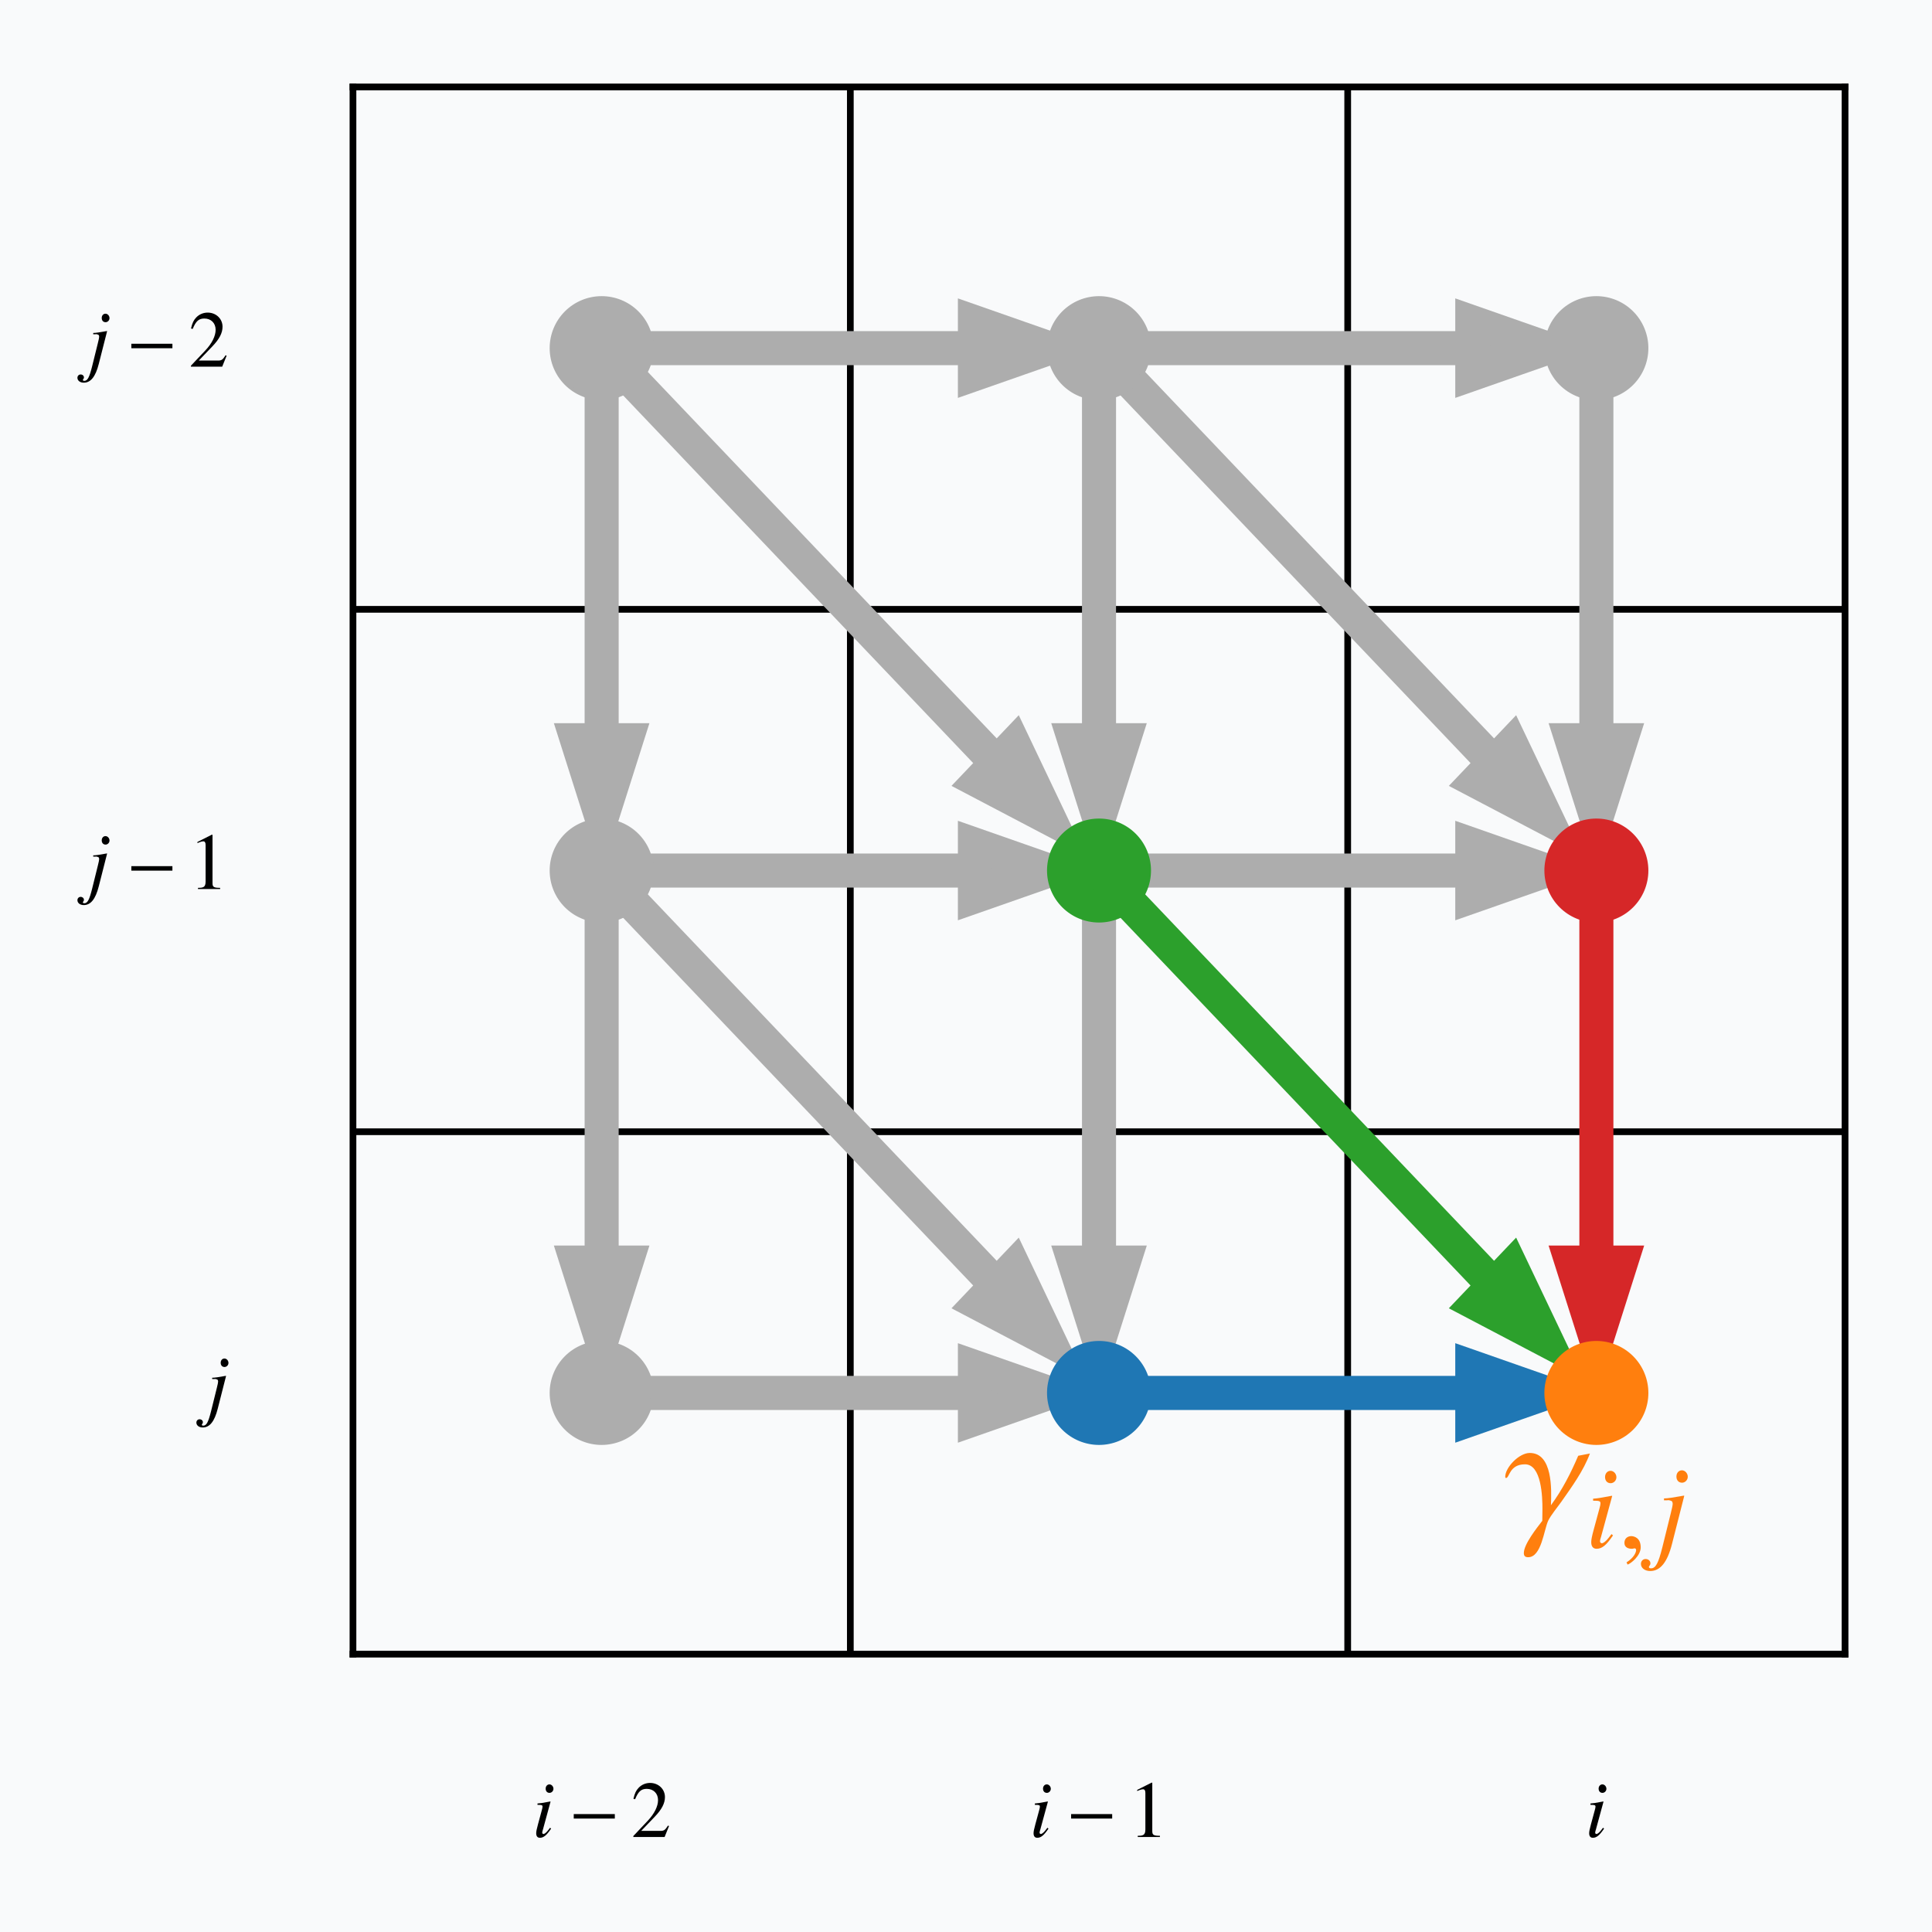
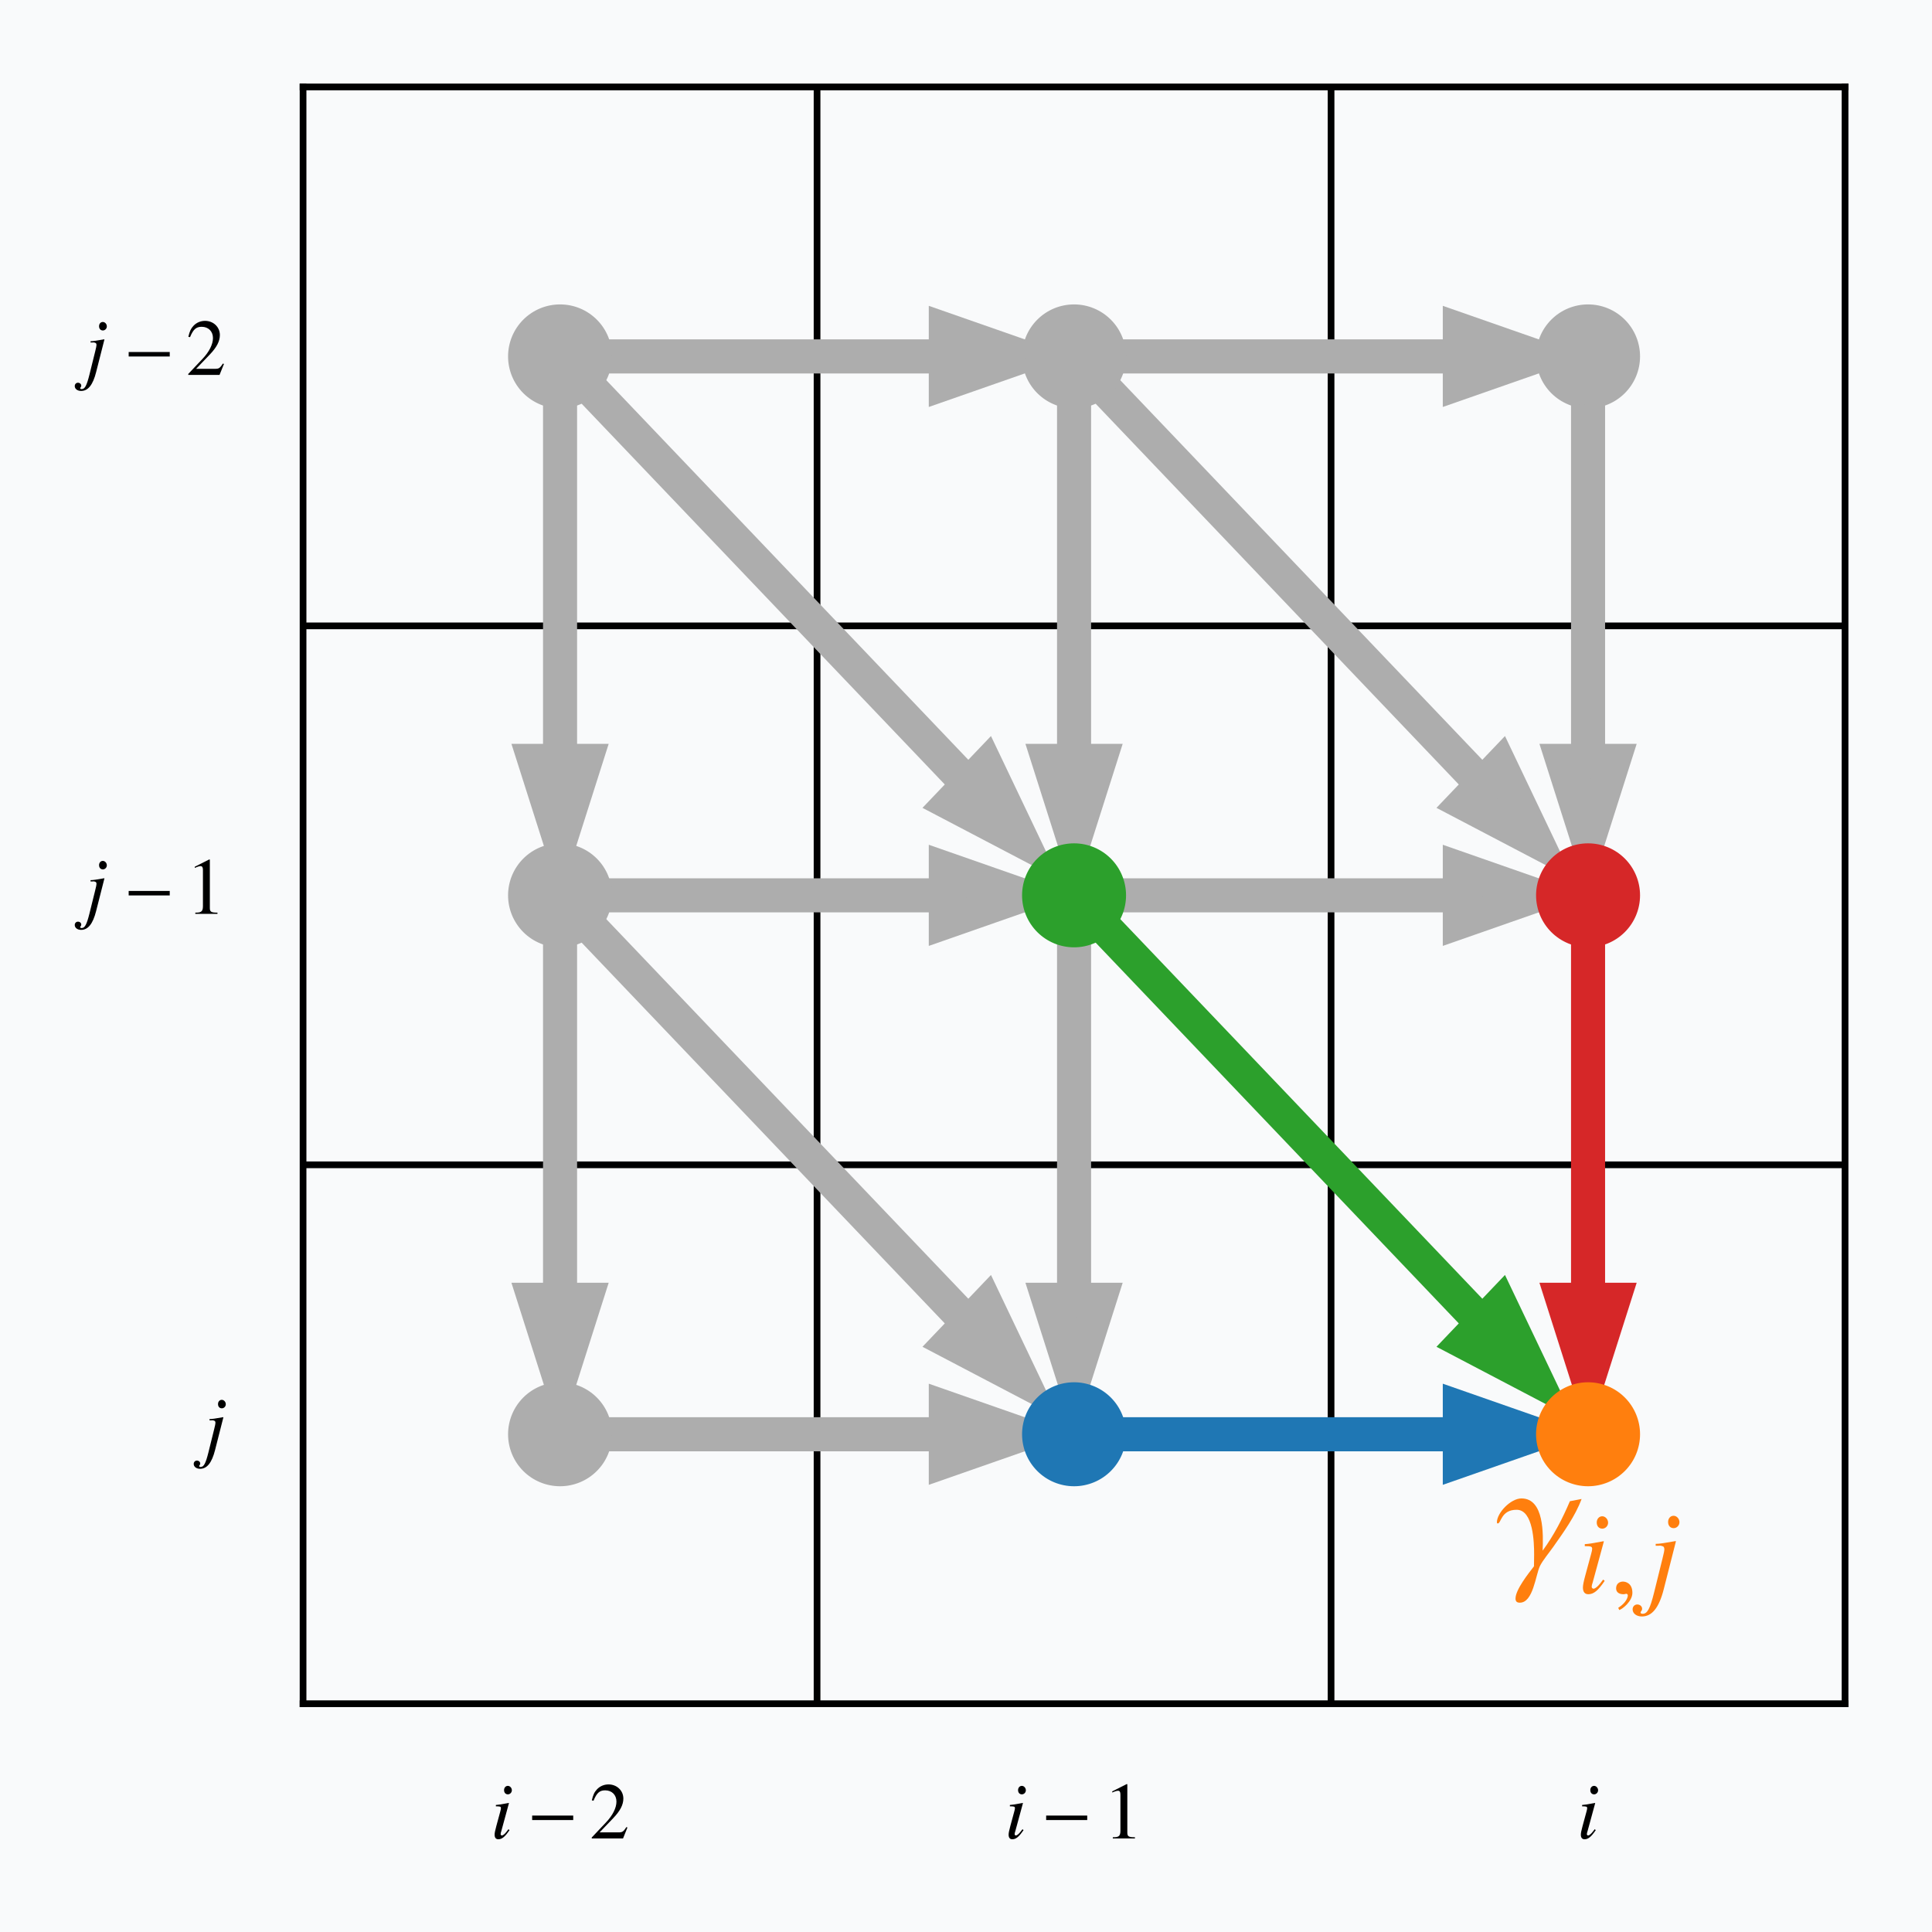
<svg xmlns="http://www.w3.org/2000/svg" xmlns:xlink="http://www.w3.org/1999/xlink" height="576pt" version="1.1" viewBox="0 0 576 576" width="576pt">
  <defs>
    <style type="text/css">*{stroke-linecap:butt;stroke-linejoin:round;}</style>
  </defs>
  <g id="figure_1">
    <g id="patch_1">
      <path d="M 0 576  L 576 576  L 576 0  L 0 0  z " style="fill:#f9fafb;" />
    </g>
    <g id="axes_1">
      <g id="patch_2">
-         <path d="M 105.233 493.16  L 550.08 493.16  L 550.08 25.92  L 105.233 25.92  z " style="fill:#f9fafb;" />
+         <path d="M 90.353 507.944  L 550.08 507.944  L 550.08 25.92  L 90.353 25.92  z " style="fill:#f9fafb;" />
      </g>
      <g id="line2d_1">
-         <path clip-path="url(#p51ac7eddd6)" d="M 253.515 493.16  L 253.515 25.92  " style="fill:none;stroke:#000000;stroke-linecap:square;stroke-width:2;" />
+         <path clip-path="url(#p3c7aaec8d9)" d="M 243.595 507.944  L 243.595 25.92  " style="fill:none;stroke:#000000;stroke-linecap:square;stroke-width:2;" />
      </g>
      <g id="line2d_2">
-         <path clip-path="url(#p51ac7eddd6)" d="M 105.233 337.413  L 550.08 337.413  " style="fill:none;stroke:#000000;stroke-linecap:square;stroke-width:2;" />
+         <path clip-path="url(#p3c7aaec8d9)" d="M 90.353 347.269  L 550.08 347.269  " style="fill:none;stroke:#000000;stroke-linecap:square;stroke-width:2;" />
      </g>
      <g id="line2d_3">
-         <path clip-path="url(#p51ac7eddd6)" d="M 401.798 493.16  L 401.798 25.92  " style="fill:none;stroke:#000000;stroke-linecap:square;stroke-width:2;" />
+         <path clip-path="url(#p3c7aaec8d9)" d="M 396.838 507.944  L 396.838 25.92  " style="fill:none;stroke:#000000;stroke-linecap:square;stroke-width:2;" />
      </g>
      <g id="line2d_4">
-         <path clip-path="url(#p51ac7eddd6)" d="M 105.233 181.667  L 550.08 181.667  " style="fill:none;stroke:#000000;stroke-linecap:square;stroke-width:2;" />
+         <path clip-path="url(#p3c7aaec8d9)" d="M 90.353 186.595  L 550.08 186.595  " style="fill:none;stroke:#000000;stroke-linecap:square;stroke-width:2;" />
      </g>
      <g id="patch_3">
-         <path clip-path="url(#p51ac7eddd6)" d="M 312.828 103.793  L 290.586 111.581  L 290.586 103.871  L 179.374 103.871  L 179.374 103.715  L 290.586 103.715  L 290.586 96.006  z " style="fill:#adadad;stroke:#adadad;stroke-linejoin:miter;stroke-width:10;" />
+         <path clip-path="url(#p3c7aaec8d9)" d="M 304.892 106.257  L 281.906 114.291  L 281.906 106.338  L 166.974 106.338  L 166.974 106.177  L 281.906 106.177  L 281.906 98.224  z " style="fill:#adadad;stroke:#adadad;stroke-linejoin:miter;stroke-width:10;" />
      </g>
      <g id="patch_4">
-         <path clip-path="url(#p51ac7eddd6)" d="M 179.374 243.965  L 171.96 220.603  L 179.3 220.603  L 179.3 103.793  L 179.448 103.793  L 179.448 220.603  L 186.788 220.603  z " style="fill:#adadad;stroke:#adadad;stroke-linejoin:miter;stroke-width:10;" />
+         <path clip-path="url(#p3c7aaec8d9)" d="M 166.974 250.864  L 159.312 226.763  L 166.897 226.763  L 166.897 106.257  L 167.051 106.257  L 167.051 226.763  L 174.636 226.763  z " style="fill:#adadad;stroke:#adadad;stroke-linejoin:miter;stroke-width:10;" />
      </g>
      <g id="patch_5">
-         <path clip-path="url(#p51ac7eddd6)" d="M 312.828 243.965  L 291.858 232.952  L 297.048 227.501  L 179.321 103.848  L 179.426 103.738  L 297.153 227.391  L 302.343 221.939  z " style="fill:#adadad;stroke:#adadad;stroke-linejoin:miter;stroke-width:10;" />
+         <path clip-path="url(#p3c7aaec8d9)" d="M 304.892 250.864  L 283.22 239.503  L 288.584 233.879  L 166.92 106.314  L 167.028 106.2  L 288.692 233.765  L 294.056 228.142  z " style="fill:#adadad;stroke:#adadad;stroke-linejoin:miter;stroke-width:10;" />
      </g>
      <g id="patch_6">
-         <path clip-path="url(#p51ac7eddd6)" d="M 312.828 259.54  L 290.586 267.327  L 290.586 259.618  L 179.374 259.618  L 179.374 259.462  L 290.586 259.462  L 290.586 251.752  z " style="fill:#adadad;stroke:#adadad;stroke-linejoin:miter;stroke-width:10;" />
+         <path clip-path="url(#p3c7aaec8d9)" d="M 304.892 266.932  L 281.906 274.966  L 281.906 267.012  L 166.974 267.012  L 166.974 266.851  L 281.906 266.851  L 281.906 258.898  z " style="fill:#adadad;stroke:#adadad;stroke-linejoin:miter;stroke-width:10;" />
      </g>
      <g id="patch_7">
-         <path clip-path="url(#p51ac7eddd6)" d="M 179.374 399.712  L 171.96 376.35  L 179.3 376.35  L 179.3 259.54  L 179.448 259.54  L 179.448 376.35  L 186.788 376.35  z " style="fill:#adadad;stroke:#adadad;stroke-linejoin:miter;stroke-width:10;" />
+         <path clip-path="url(#p3c7aaec8d9)" d="M 166.974 411.539  L 159.312 387.438  L 166.897 387.438  L 166.897 266.932  L 167.051 266.932  L 167.051 387.438  L 174.636 387.438  z " style="fill:#adadad;stroke:#adadad;stroke-linejoin:miter;stroke-width:10;" />
      </g>
      <g id="patch_8">
-         <path clip-path="url(#p51ac7eddd6)" d="M 312.828 399.712  L 291.858 388.699  L 297.048 383.247  L 179.321 259.595  L 179.426 259.485  L 297.153 383.137  L 302.343 377.686  z " style="fill:#adadad;stroke:#adadad;stroke-linejoin:miter;stroke-width:10;" />
+         <path clip-path="url(#p3c7aaec8d9)" d="M 304.892 411.539  L 283.22 400.177  L 288.584 394.554  L 166.92 266.989  L 167.028 266.875  L 288.692 394.44  L 294.056 388.816  z " style="fill:#adadad;stroke:#adadad;stroke-linejoin:miter;stroke-width:10;" />
      </g>
      <g id="patch_9">
-         <path clip-path="url(#p51ac7eddd6)" d="M 312.828 415.286  L 290.586 423.074  L 290.586 415.364  L 179.374 415.364  L 179.374 415.208  L 290.586 415.208  L 290.586 407.499  z " style="fill:#adadad;stroke:#adadad;stroke-linejoin:miter;stroke-width:10;" />
+         <path clip-path="url(#p3c7aaec8d9)" d="M 304.892 427.606  L 281.906 435.64  L 281.906 427.687  L 166.974 427.687  L 166.974 427.526  L 281.906 427.526  L 281.906 419.573  z " style="fill:#adadad;stroke:#adadad;stroke-linejoin:miter;stroke-width:10;" />
      </g>
      <g id="patch_10">
-         <path clip-path="url(#p51ac7eddd6)" d="M 461.111 103.793  L 438.868 111.581  L 438.868 103.871  L 327.656 103.871  L 327.656 103.715  L 438.868 103.715  L 438.868 96.006  z " style="fill:#adadad;stroke:#adadad;stroke-linejoin:miter;stroke-width:10;" />
+         <path clip-path="url(#p3c7aaec8d9)" d="M 458.135 106.257  L 435.148 114.291  L 435.148 106.338  L 320.216 106.338  L 320.216 106.177  L 435.148 106.177  L 435.148 98.224  z " style="fill:#adadad;stroke:#adadad;stroke-linejoin:miter;stroke-width:10;" />
      </g>
      <g id="patch_11">
-         <path clip-path="url(#p51ac7eddd6)" d="M 327.656 243.965  L 320.242 220.603  L 327.582 220.603  L 327.582 103.793  L 327.73 103.793  L 327.73 220.603  L 335.07 220.603  z " style="fill:#adadad;stroke:#adadad;stroke-linejoin:miter;stroke-width:10;" />
+         <path clip-path="url(#p3c7aaec8d9)" d="M 320.216 250.864  L 312.554 226.763  L 320.14 226.763  L 320.14 106.257  L 320.293 106.257  L 320.293 226.763  L 327.878 226.763  z " style="fill:#adadad;stroke:#adadad;stroke-linejoin:miter;stroke-width:10;" />
      </g>
      <g id="patch_12">
-         <path clip-path="url(#p51ac7eddd6)" d="M 461.111 243.965  L 440.14 232.952  L 445.33 227.501  L 327.604 103.848  L 327.709 103.738  L 445.435 227.391  L 450.625 221.939  z " style="fill:#adadad;stroke:#adadad;stroke-linejoin:miter;stroke-width:10;" />
+         <path clip-path="url(#p3c7aaec8d9)" d="M 458.135 250.864  L 436.463 239.503  L 441.827 233.879  L 320.162 106.314  L 320.271 106.2  L 441.935 233.765  L 447.299 228.142  z " style="fill:#adadad;stroke:#adadad;stroke-linejoin:miter;stroke-width:10;" />
      </g>
      <g id="patch_13">
-         <path clip-path="url(#p51ac7eddd6)" d="M 461.111 259.54  L 438.868 267.327  L 438.868 259.618  L 327.656 259.618  L 327.656 259.462  L 438.868 259.462  L 438.868 251.752  z " style="fill:#adadad;stroke:#adadad;stroke-linejoin:miter;stroke-width:10;" />
+         <path clip-path="url(#p3c7aaec8d9)" d="M 458.135 266.932  L 435.148 274.966  L 435.148 267.012  L 320.216 267.012  L 320.216 266.851  L 435.148 266.851  L 435.148 258.898  z " style="fill:#adadad;stroke:#adadad;stroke-linejoin:miter;stroke-width:10;" />
      </g>
      <g id="patch_14">
-         <path clip-path="url(#p51ac7eddd6)" d="M 327.656 399.712  L 320.242 376.35  L 327.582 376.35  L 327.582 259.54  L 327.73 259.54  L 327.73 376.35  L 335.07 376.35  z " style="fill:#adadad;stroke:#adadad;stroke-linejoin:miter;stroke-width:10;" />
+         <path clip-path="url(#p3c7aaec8d9)" d="M 320.216 411.539  L 312.554 387.438  L 320.14 387.438  L 320.14 266.932  L 320.293 266.932  L 320.293 387.438  L 327.878 387.438  z " style="fill:#adadad;stroke:#adadad;stroke-linejoin:miter;stroke-width:10;" />
      </g>
      <g id="patch_15">
-         <path clip-path="url(#p51ac7eddd6)" d="M 475.939 243.965  L 468.525 220.603  L 475.865 220.603  L 475.865 103.793  L 476.013 103.793  L 476.013 220.603  L 483.353 220.603  z " style="fill:#adadad;stroke:#adadad;stroke-linejoin:miter;stroke-width:10;" />
+         <path clip-path="url(#p3c7aaec8d9)" d="M 473.459 250.864  L 465.797 226.763  L 473.382 226.763  L 473.382 106.257  L 473.535 106.257  L 473.535 226.763  L 481.121 226.763  z " style="fill:#adadad;stroke:#adadad;stroke-linejoin:miter;stroke-width:10;" />
      </g>
      <g id="text_1">
-         <g transform="translate(472.6152 547.6709)scale(0.24 -0.24)">
+         <g transform="translate(470.1352 548.1122)scale(0.24 -0.24)">
          <defs>
            <path d="M 22.203 11.516  C 19.797 8.312 19.094 7.516 18.094 6.406  C 16.406 4.703 14.906 3.703 14 3.703  C 13.203 3.703 12.406 4.5 12.406 5.203  C 12.406 6.219 12.703 7.703 13.406 9.609  C 13.406 9.922 13.703 10.625 13.906 11.422  L 13.906 11.609  L 14 11.812  L 22.797 44.078  L 22.5 44.266  C 12.406 42.359 10.406 42.062 6.5 41.766  L 6.5 40.062  C 11.797 40.062 12.797 39.766 12.797 37.766  C 12.797 36.969 12.5 35.359 11.906 33.359  L 7.094 15.625  C 5.5 9.812 4.906 6.719 4.906 4.703  C 4.906 1 6.5 -1 9.5 -1  C 14.094 -1 17.797 2 23.5 10.422  z M 21.406 65.578  C 18.703 65.578 16.703 63.281 16.703 60.281  C 16.703 57.094 18.594 55 21.5 55  C 24.094 55 26.406 57.297 26.406 60.078  C 26.406 62.984 24.094 65.578 21.406 65.578  z " id="Nimbus_Roman_No9_L_Regular_Italic-105" />
          </defs>
          <use transform="scale(0.996264)" xlink:href="#Nimbus_Roman_No9_L_Regular_Italic-105" />
        </g>
      </g>
      <g id="text_2">
-         <g transform="translate(306.9706 547.6709)scale(0.24 -0.24)">
+         <g transform="translate(299.5306 548.1122)scale(0.24 -0.24)">
          <defs>
            <path d="M 57.391 22.953  L 57.391 28.547  L 6.188 28.547  L 6.188 22.953  z " id="txsys-0" />
            <path d="M 39.406 0  L 39.406 1.5  C 31.5 1.5 29.906 2.5 29.906 7.344  L 29.906 67.609  L 29.094 67.797  L 11.094 58.703  L 11.094 57.297  C 12.297 57.797 13.406 58.203 13.797 58.406  C 15.594 59.109 17.297 59.5 18.297 59.5  C 20.406 59.5 21.297 57.984 21.297 54.766  L 21.297 9.25  C 21.297 5.922 20.5 3.625 18.906 2.703  C 17.406 1.812 16 1.5 11.797 1.5  L 11.797 0  z " id="TeXGyreTermes-Regular-49" />
          </defs>
          <use transform="scale(0.996264)" xlink:href="#Nimbus_Roman_No9_L_Regular_Italic-105" />
          <use transform="translate(45.36878 0)scale(0.996264)" xlink:href="#txsys-0" />
          <use transform="translate(122.5681 0)scale(0.996264)" xlink:href="#TeXGyreTermes-Regular-49" />
        </g>
      </g>
      <g id="text_3">
-         <g transform="translate(158.6882 547.6709)scale(0.24 -0.24)">
+         <g transform="translate(146.2882 548.1122)scale(0.24 -0.24)">
          <defs>
            <path d="M 47.5 13.672  L 46.203 14.172  C 42.5 8.5 41.203 7.594 36.703 7.594  L 12.797 7.594  L 29.594 25.141  C 38.5 34.406 42.406 41.984 42.406 49.766  C 42.406 59.734 34.297 67.391 23.906 67.391  C 18.406 67.391 13.203 65.203 9.5 61.219  C 6.297 57.812 4.797 54.625 3.094 47.547  L 5.203 47.047  C 9.203 56.812 12.797 60 19.703 60  C 28.094 60 33.797 54.312 33.797 45.938  C 33.797 38.172 29.203 28.906 20.797 20.031  L 3 1.203  L 3 0  L 42 0  z " id="TeXGyreTermes-Regular-50" />
          </defs>
          <use transform="scale(0.996264)" xlink:href="#Nimbus_Roman_No9_L_Regular_Italic-105" />
          <use transform="translate(45.36878 0)scale(0.996264)" xlink:href="#txsys-0" />
          <use transform="translate(122.5681 0)scale(0.996264)" xlink:href="#TeXGyreTermes-Regular-50" />
        </g>
      </g>
      <g id="text_4">
-         <g transform="translate(61.51501 420.8036)scale(0.24 -0.24)">
+         <g transform="translate(60.71926 433.1236)scale(0.24 -0.24)">
          <defs>
            <path d="M 24.594 44.203  L 24.297 44.391  C 15.406 42.797 10.406 42 7.297 42  L 7.297 40.406  L 10 40.406  L 10.703 40.5  C 11.5 40.594 13.5 40 14 39.594  C 14.406 39.203 14.703 38.297 14.703 37.328  C 14.703 36.328 14.203 33.625 13.094 29.359  L 5.906 0.312  C 2.5 -13.328 0.203 -17.703 -3.797 -17.703  C -5 -17.703 -5.594 -17.312 -5.594 -16.609  C -5.594 -16.203 -5.5 -16.016 -5.094 -15.531  C -4.5 -14.734 -4.297 -14.234 -4.297 -13.422  C -4.297 -11.344 -6.094 -9.75 -8.406 -9.75  C -10.703 -9.75 -12.406 -11.547 -12.406 -13.922  C -12.406 -17.422 -9.094 -20 -4.5 -20  C 4.203 -20 10.203 -12.453 14.203 3.359  z M 22.594 66  C 19.906 66 17.906 63.797 17.906 60.703  C 17.906 57.516 19.797 55.422 22.703 55.422  C 25.297 55.422 27.594 57.719 27.594 60.5  C 27.594 63.406 25.297 66 22.594 66  z " id="Nimbus_Roman_No9_L_Regular_Italic-106" />
          </defs>
          <use transform="scale(0.996264)" xlink:href="#Nimbus_Roman_No9_L_Regular_Italic-106" />
        </g>
      </g>
      <g id="text_5">
-         <g transform="translate(26.04939 265.0571)scale(0.24 -0.24)">
+         <g transform="translate(25.25363 272.4491)scale(0.24 -0.24)">
          <use transform="scale(0.996264)" xlink:href="#Nimbus_Roman_No9_L_Regular_Italic-106" />
          <use transform="translate(48.45713 0)scale(0.996264)" xlink:href="#txsys-0" />
          <use transform="translate(125.6564 0)scale(0.996264)" xlink:href="#TeXGyreTermes-Regular-49" />
        </g>
      </g>
      <g id="text_6">
-         <g transform="translate(26.04939 109.3106)scale(0.24 -0.24)">
+         <g transform="translate(25.25363 111.7746)scale(0.24 -0.24)">
          <use transform="scale(0.996264)" xlink:href="#Nimbus_Roman_No9_L_Regular_Italic-106" />
          <use transform="translate(48.45713 0)scale(0.996264)" xlink:href="#txsys-0" />
          <use transform="translate(125.6564 0)scale(0.996264)" xlink:href="#TeXGyreTermes-Regular-50" />
        </g>
      </g>
      <g id="text_7">
        <g id="patch_16">
-           <path d="M 440.461 476.765  L 511.417 476.765  L 511.417 417.67  L 440.461 417.67  z " style="fill:#f9fafb;stroke:#f9fafb;stroke-linejoin:miter;" />
-         </g>
-         <g style="fill:#ff7f0e;" transform="translate(448.621 454.223)scale(0.48 -0.48)">
+           <path d="M 437.981 490.317  L 508.937 490.317  L 508.937 431.222  L 437.981 431.222  z " style="fill:#f9fafb;stroke:#f9fafb;stroke-linejoin:miter;" />
+         </g>
+         <g style="fill:#ff7f0e;" transform="translate(446.141 467.775)scale(0.48 -0.48)">
          <defs>
            <path d="M 53.094 43.656  L 45.797 42.25  C 41.203 31.469 35.797 20.906 28.797 11.422  C 29.203 21.25 29.906 44 15.594 44  C 8.906 44 0.297 35 0.297 29.094  C 0.297 28.797 0.406 28.391 0.797 28.391  C 3 28.391 2.797 36.922 12.594 36.922  C 23 36.922 23.5 16.438 23.5 9.125  C 23.5 6.516 23.406 4.203 23.406 1.688  C 20 -2.734 11.906 -12.875 11.906 -18.391  C 11.906 -20.203 12.703 -21 14.594 -21  C 22.906 -21 24.406 -3.938 27.094 1.781  C 28.797 5.297 33 10.328 35.297 13.609  C 41.906 23 49.094 32.875 53.094 43.656  z " id="rtxmi-13" />
            <path d="M 19.5 0.188  C 19.5 8.5 13.703 9.797 11.406 9.797  C 8.906 9.797 5.594 8.297 5.594 4  C 5.594 0 9.203 -1 11.797 -1  C 12.5 -1 13 -0.906 13.297 -0.812  C 13.703 -0.703 14 -0.609 14.203 -0.609  C 14.906 -0.609 15.594 -1.109 15.594 -2  C 15.594 -3.906 14 -8.406 7.406 -12.609  L 8.297 -14.5  C 11.297 -13.5 19.5 -6.906 19.5 0.188  z " id="rtxmi-59" />
          </defs>
          <use transform="scale(0.996264)" xlink:href="#rtxmi-13" />
          <use transform="translate(50.15185 -14.94392)scale(0.727268)" xlink:href="#Nimbus_Roman_No9_L_Regular_Italic-105" />
          <use transform="translate(70.26087 -14.94392)scale(0.727268)" xlink:href="#rtxmi-59" />
          <use transform="translate(93.60619 -14.94392)scale(0.727268)" xlink:href="#Nimbus_Roman_No9_L_Regular_Italic-106" />
        </g>
      </g>
      <g id="line2d_5">
        <defs>
-           <path d="M 0 15  C 3.978 15 7.794 13.42 10.607 10.607  C 13.42 7.794 15 3.978 15 0  C 15 -3.978 13.42 -7.794 10.607 -10.607  C 7.794 -13.42 3.978 -15 0 -15  C -3.978 -15 -7.794 -13.42 -10.607 -10.607  C -13.42 -7.794 -15 -3.978 -15 0  C -15 3.978 -13.42 7.794 -10.607 10.607  C -7.794 13.42 -3.978 15 0 15  z " id="mb874333d9d" style="stroke:#adadad;" />
-         </defs>
-         <g clip-path="url(#p51ac7eddd6)">
-           <use style="fill:#adadad;stroke:#adadad;" x="179.374" xlink:href="#mb874333d9d" y="103.793" />
-           <use style="fill:#adadad;stroke:#adadad;" x="179.374" xlink:href="#mb874333d9d" y="259.54" />
-           <use style="fill:#adadad;stroke:#adadad;" x="179.374" xlink:href="#mb874333d9d" y="415.286" />
-           <use style="fill:#adadad;stroke:#adadad;" x="327.656" xlink:href="#mb874333d9d" y="103.793" />
-           <use style="fill:#adadad;stroke:#adadad;" x="475.939" xlink:href="#mb874333d9d" y="103.793" />
+           <path d="M 0 15  C 3.978 15 7.794 13.42 10.607 10.607  C 13.42 7.794 15 3.978 15 0  C 15 -3.978 13.42 -7.794 10.607 -10.607  C 7.794 -13.42 3.978 -15 0 -15  C -3.978 -15 -7.794 -13.42 -10.607 -10.607  C -13.42 -7.794 -15 -3.978 -15 0  C -15 3.978 -13.42 7.794 -10.607 10.607  C -7.794 13.42 -3.978 15 0 15  z " id="me307538bb9" style="stroke:#adadad;" />
+         </defs>
+         <g clip-path="url(#p3c7aaec8d9)">
+           <use style="fill:#adadad;stroke:#adadad;" x="166.974" xlink:href="#me307538bb9" y="106.257" />
+           <use style="fill:#adadad;stroke:#adadad;" x="166.974" xlink:href="#me307538bb9" y="266.932" />
+           <use style="fill:#adadad;stroke:#adadad;" x="166.974" xlink:href="#me307538bb9" y="427.606" />
+           <use style="fill:#adadad;stroke:#adadad;" x="320.216" xlink:href="#me307538bb9" y="106.257" />
+           <use style="fill:#adadad;stroke:#adadad;" x="473.459" xlink:href="#me307538bb9" y="106.257" />
        </g>
      </g>
      <g id="line2d_6">
        <defs>
-           <path d="M 0 15  C 3.978 15 7.794 13.42 10.607 10.607  C 13.42 7.794 15 3.978 15 0  C 15 -3.978 13.42 -7.794 10.607 -10.607  C 7.794 -13.42 3.978 -15 0 -15  C -3.978 -15 -7.794 -13.42 -10.607 -10.607  C -13.42 -7.794 -15 -3.978 -15 0  C -15 3.978 -13.42 7.794 -10.607 10.607  C -7.794 13.42 -3.978 15 0 15  z " id="m0026af1273" style="stroke:#2ca02c;" />
-         </defs>
-         <g clip-path="url(#p51ac7eddd6)">
-           <use style="fill:#2ca02c;stroke:#2ca02c;" x="327.656" xlink:href="#m0026af1273" y="259.54" />
+           <path d="M 0 15  C 3.978 15 7.794 13.42 10.607 10.607  C 13.42 7.794 15 3.978 15 0  C 15 -3.978 13.42 -7.794 10.607 -10.607  C 7.794 -13.42 3.978 -15 0 -15  C -3.978 -15 -7.794 -13.42 -10.607 -10.607  C -13.42 -7.794 -15 -3.978 -15 0  C -15 3.978 -13.42 7.794 -10.607 10.607  C -7.794 13.42 -3.978 15 0 15  z " id="m2d14058ed7" style="stroke:#2ca02c;" />
+         </defs>
+         <g clip-path="url(#p3c7aaec8d9)">
+           <use style="fill:#2ca02c;stroke:#2ca02c;" x="320.216" xlink:href="#m2d14058ed7" y="266.932" />
        </g>
      </g>
      <g id="line2d_7">
        <defs>
-           <path d="M 0 15  C 3.978 15 7.794 13.42 10.607 10.607  C 13.42 7.794 15 3.978 15 0  C 15 -3.978 13.42 -7.794 10.607 -10.607  C 7.794 -13.42 3.978 -15 0 -15  C -3.978 -15 -7.794 -13.42 -10.607 -10.607  C -13.42 -7.794 -15 -3.978 -15 0  C -15 3.978 -13.42 7.794 -10.607 10.607  C -7.794 13.42 -3.978 15 0 15  z " id="m20b72038d1" style="stroke:#1f77b4;" />
-         </defs>
-         <g clip-path="url(#p51ac7eddd6)">
-           <use style="fill:#1f77b4;stroke:#1f77b4;" x="327.656" xlink:href="#m20b72038d1" y="415.286" />
+           <path d="M 0 15  C 3.978 15 7.794 13.42 10.607 10.607  C 13.42 7.794 15 3.978 15 0  C 15 -3.978 13.42 -7.794 10.607 -10.607  C 7.794 -13.42 3.978 -15 0 -15  C -3.978 -15 -7.794 -13.42 -10.607 -10.607  C -13.42 -7.794 -15 -3.978 -15 0  C -15 3.978 -13.42 7.794 -10.607 10.607  C -7.794 13.42 -3.978 15 0 15  z " id="m61e27d388e" style="stroke:#1f77b4;" />
+         </defs>
+         <g clip-path="url(#p3c7aaec8d9)">
+           <use style="fill:#1f77b4;stroke:#1f77b4;" x="320.216" xlink:href="#m61e27d388e" y="427.606" />
        </g>
      </g>
      <g id="line2d_8">
        <defs>
-           <path d="M 0 15  C 3.978 15 7.794 13.42 10.607 10.607  C 13.42 7.794 15 3.978 15 0  C 15 -3.978 13.42 -7.794 10.607 -10.607  C 7.794 -13.42 3.978 -15 0 -15  C -3.978 -15 -7.794 -13.42 -10.607 -10.607  C -13.42 -7.794 -15 -3.978 -15 0  C -15 3.978 -13.42 7.794 -10.607 10.607  C -7.794 13.42 -3.978 15 0 15  z " id="m39dffeaf8d" style="stroke:#d62728;" />
-         </defs>
-         <g clip-path="url(#p51ac7eddd6)">
-           <use style="fill:#d62728;stroke:#d62728;" x="475.939" xlink:href="#m39dffeaf8d" y="259.54" />
+           <path d="M 0 15  C 3.978 15 7.794 13.42 10.607 10.607  C 13.42 7.794 15 3.978 15 0  C 15 -3.978 13.42 -7.794 10.607 -10.607  C 7.794 -13.42 3.978 -15 0 -15  C -3.978 -15 -7.794 -13.42 -10.607 -10.607  C -13.42 -7.794 -15 -3.978 -15 0  C -15 3.978 -13.42 7.794 -10.607 10.607  C -7.794 13.42 -3.978 15 0 15  z " id="m7f353424f2" style="stroke:#d62728;" />
+         </defs>
+         <g clip-path="url(#p3c7aaec8d9)">
+           <use style="fill:#d62728;stroke:#d62728;" x="473.459" xlink:href="#m7f353424f2" y="266.932" />
        </g>
      </g>
      <g id="patch_17">
-         <path clip-path="url(#p51ac7eddd6)" d="M 461.111 399.712  L 440.14 388.699  L 445.33 383.247  L 327.604 259.595  L 327.709 259.485  L 445.435 383.137  L 450.625 377.686  z " style="fill:#2ca02c;stroke:#2ca02c;stroke-linejoin:miter;stroke-width:10;" />
+         <path clip-path="url(#p3c7aaec8d9)" d="M 458.135 411.539  L 436.463 400.177  L 441.827 394.554  L 320.162 266.989  L 320.271 266.875  L 441.935 394.44  L 447.299 388.816  z " style="fill:#2ca02c;stroke:#2ca02c;stroke-linejoin:miter;stroke-width:10;" />
      </g>
      <g id="patch_18">
-         <path clip-path="url(#p51ac7eddd6)" d="M 461.111 415.286  L 438.868 423.074  L 438.868 415.364  L 327.656 415.364  L 327.656 415.208  L 438.868 415.208  L 438.868 407.499  z " style="fill:#1f77b4;stroke:#1f77b4;stroke-linejoin:miter;stroke-width:10;" />
+         <path clip-path="url(#p3c7aaec8d9)" d="M 458.135 427.606  L 435.148 435.64  L 435.148 427.687  L 320.216 427.687  L 320.216 427.526  L 435.148 427.526  L 435.148 419.573  z " style="fill:#1f77b4;stroke:#1f77b4;stroke-linejoin:miter;stroke-width:10;" />
      </g>
      <g id="patch_19">
-         <path clip-path="url(#p51ac7eddd6)" d="M 475.939 399.712  L 468.525 376.35  L 475.865 376.35  L 475.865 259.54  L 476.013 259.54  L 476.013 376.35  L 483.353 376.35  z " style="fill:#d62728;stroke:#d62728;stroke-linejoin:miter;stroke-width:10;" />
+         <path clip-path="url(#p3c7aaec8d9)" d="M 473.459 411.539  L 465.797 387.438  L 473.382 387.438  L 473.382 266.932  L 473.535 266.932  L 473.535 387.438  L 481.121 387.438  z " style="fill:#d62728;stroke:#d62728;stroke-linejoin:miter;stroke-width:10;" />
      </g>
      <g id="matplotlib.axis_1" />
      <g id="matplotlib.axis_2" />
      <g id="line2d_9">
        <defs>
-           <path d="M 0 15  C 3.978 15 7.794 13.42 10.607 10.607  C 13.42 7.794 15 3.978 15 0  C 15 -3.978 13.42 -7.794 10.607 -10.607  C 7.794 -13.42 3.978 -15 0 -15  C -3.978 -15 -7.794 -13.42 -10.607 -10.607  C -13.42 -7.794 -15 -3.978 -15 0  C -15 3.978 -13.42 7.794 -10.607 10.607  C -7.794 13.42 -3.978 15 0 15  z " id="m0facfe6fbf" style="stroke:#ff7f0e;" />
-         </defs>
-         <g clip-path="url(#p51ac7eddd6)">
-           <use style="fill:#ff7f0e;stroke:#ff7f0e;" x="475.939" xlink:href="#m0facfe6fbf" y="415.286" />
+           <path d="M 0 15  C 3.978 15 7.794 13.42 10.607 10.607  C 13.42 7.794 15 3.978 15 0  C 15 -3.978 13.42 -7.794 10.607 -10.607  C 7.794 -13.42 3.978 -15 0 -15  C -3.978 -15 -7.794 -13.42 -10.607 -10.607  C -13.42 -7.794 -15 -3.978 -15 0  C -15 3.978 -13.42 7.794 -10.607 10.607  C -7.794 13.42 -3.978 15 0 15  z " id="m3242b1513e" style="stroke:#ff7f0e;" />
+         </defs>
+         <g clip-path="url(#p3c7aaec8d9)">
+           <use style="fill:#ff7f0e;stroke:#ff7f0e;" x="473.459" xlink:href="#m3242b1513e" y="427.606" />
        </g>
      </g>
      <g id="patch_20">
-         <path d="M 105.233 493.16  L 105.233 25.92  " style="fill:none;stroke:#000000;stroke-linecap:square;stroke-linejoin:miter;stroke-width:2;" />
+         <path d="M 90.353 507.944  L 90.353 25.92  " style="fill:none;stroke:#000000;stroke-linecap:square;stroke-linejoin:miter;stroke-width:2;" />
      </g>
      <g id="patch_21">
-         <path d="M 550.08 493.16  L 550.08 25.92  " style="fill:none;stroke:#000000;stroke-linecap:square;stroke-linejoin:miter;stroke-width:2;" />
+         <path d="M 550.08 507.944  L 550.08 25.92  " style="fill:none;stroke:#000000;stroke-linecap:square;stroke-linejoin:miter;stroke-width:2;" />
      </g>
      <g id="patch_22">
-         <path d="M 105.233 493.16  L 550.08 493.16  " style="fill:none;stroke:#000000;stroke-linecap:square;stroke-linejoin:miter;stroke-width:2;" />
+         <path d="M 90.353 507.944  L 550.08 507.944  " style="fill:none;stroke:#000000;stroke-linecap:square;stroke-linejoin:miter;stroke-width:2;" />
      </g>
      <g id="patch_23">
-         <path d="M 105.233 25.92  L 550.08 25.92  " style="fill:none;stroke:#000000;stroke-linecap:square;stroke-linejoin:miter;stroke-width:2;" />
+         <path d="M 90.353 25.92  L 550.08 25.92  " style="fill:none;stroke:#000000;stroke-linecap:square;stroke-linejoin:miter;stroke-width:2;" />
      </g>
    </g>
  </g>
  <defs>
-     <clipPath id="p51ac7eddd6">
-       <rect height="467.24" width="444.847" x="105.233" y="25.92" />
+     <clipPath id="p3c7aaec8d9">
+       <rect height="482.024" width="459.727" x="90.353" y="25.92" />
    </clipPath>
  </defs>
</svg>
